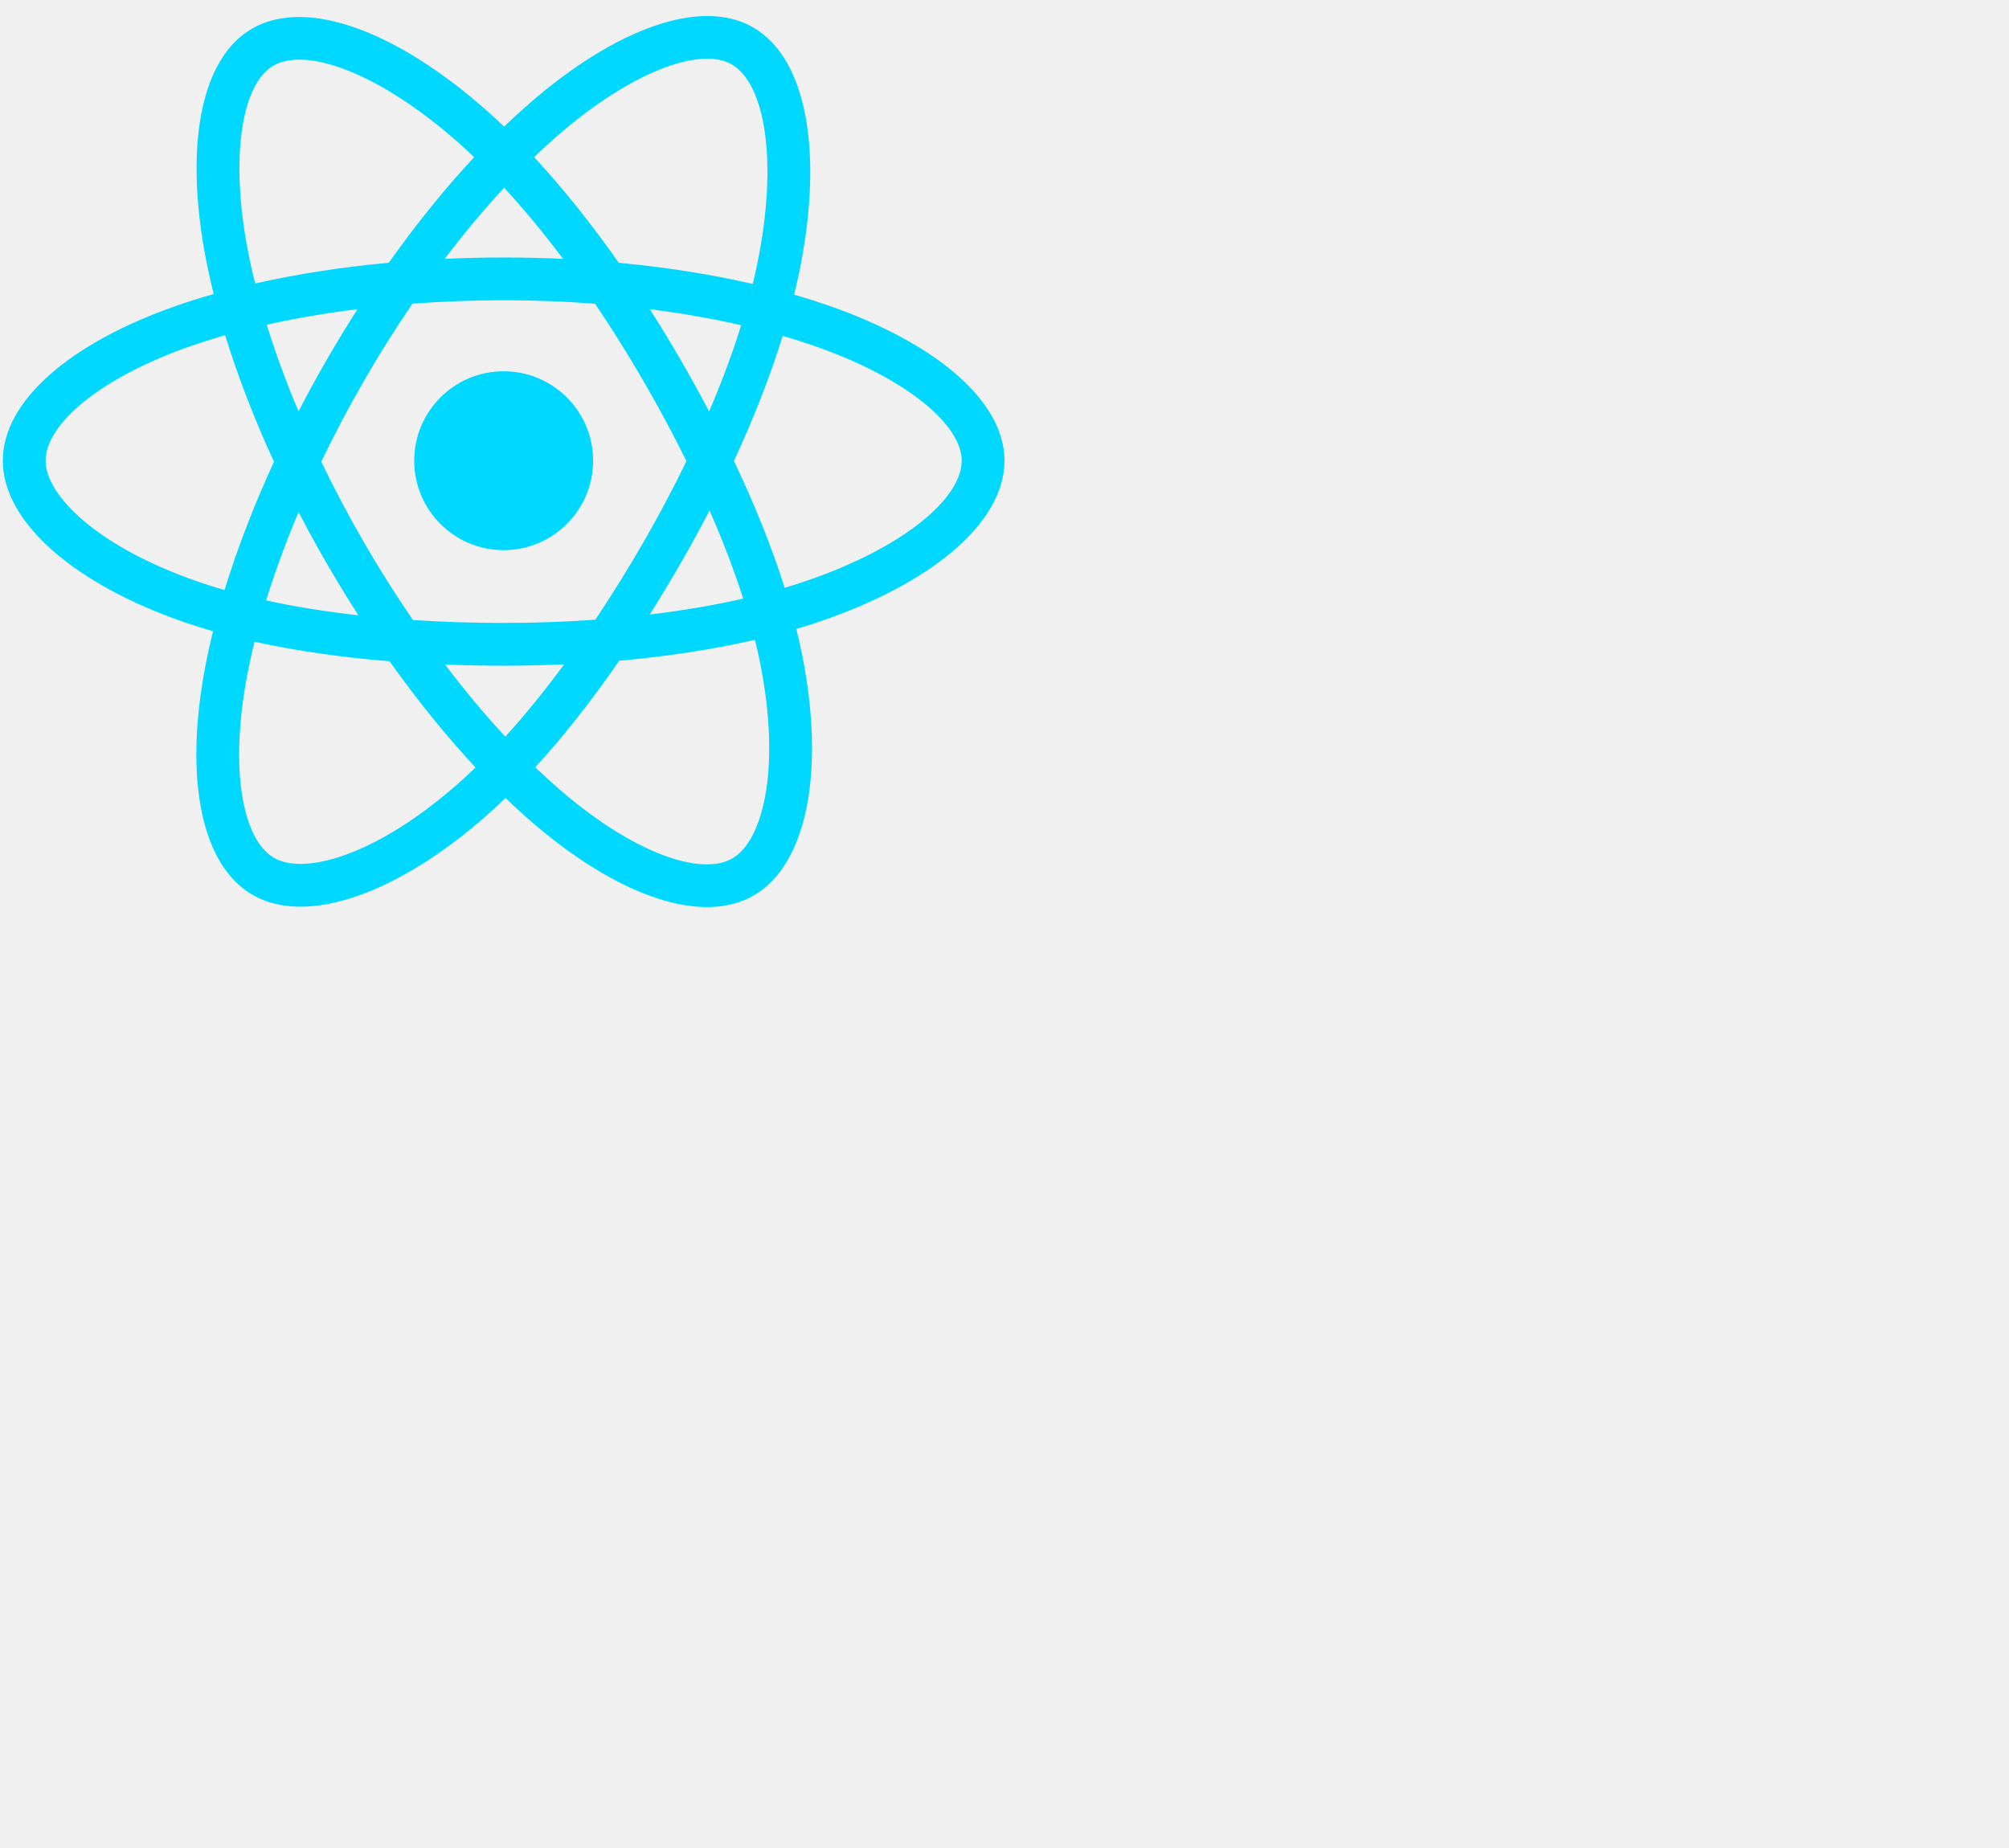
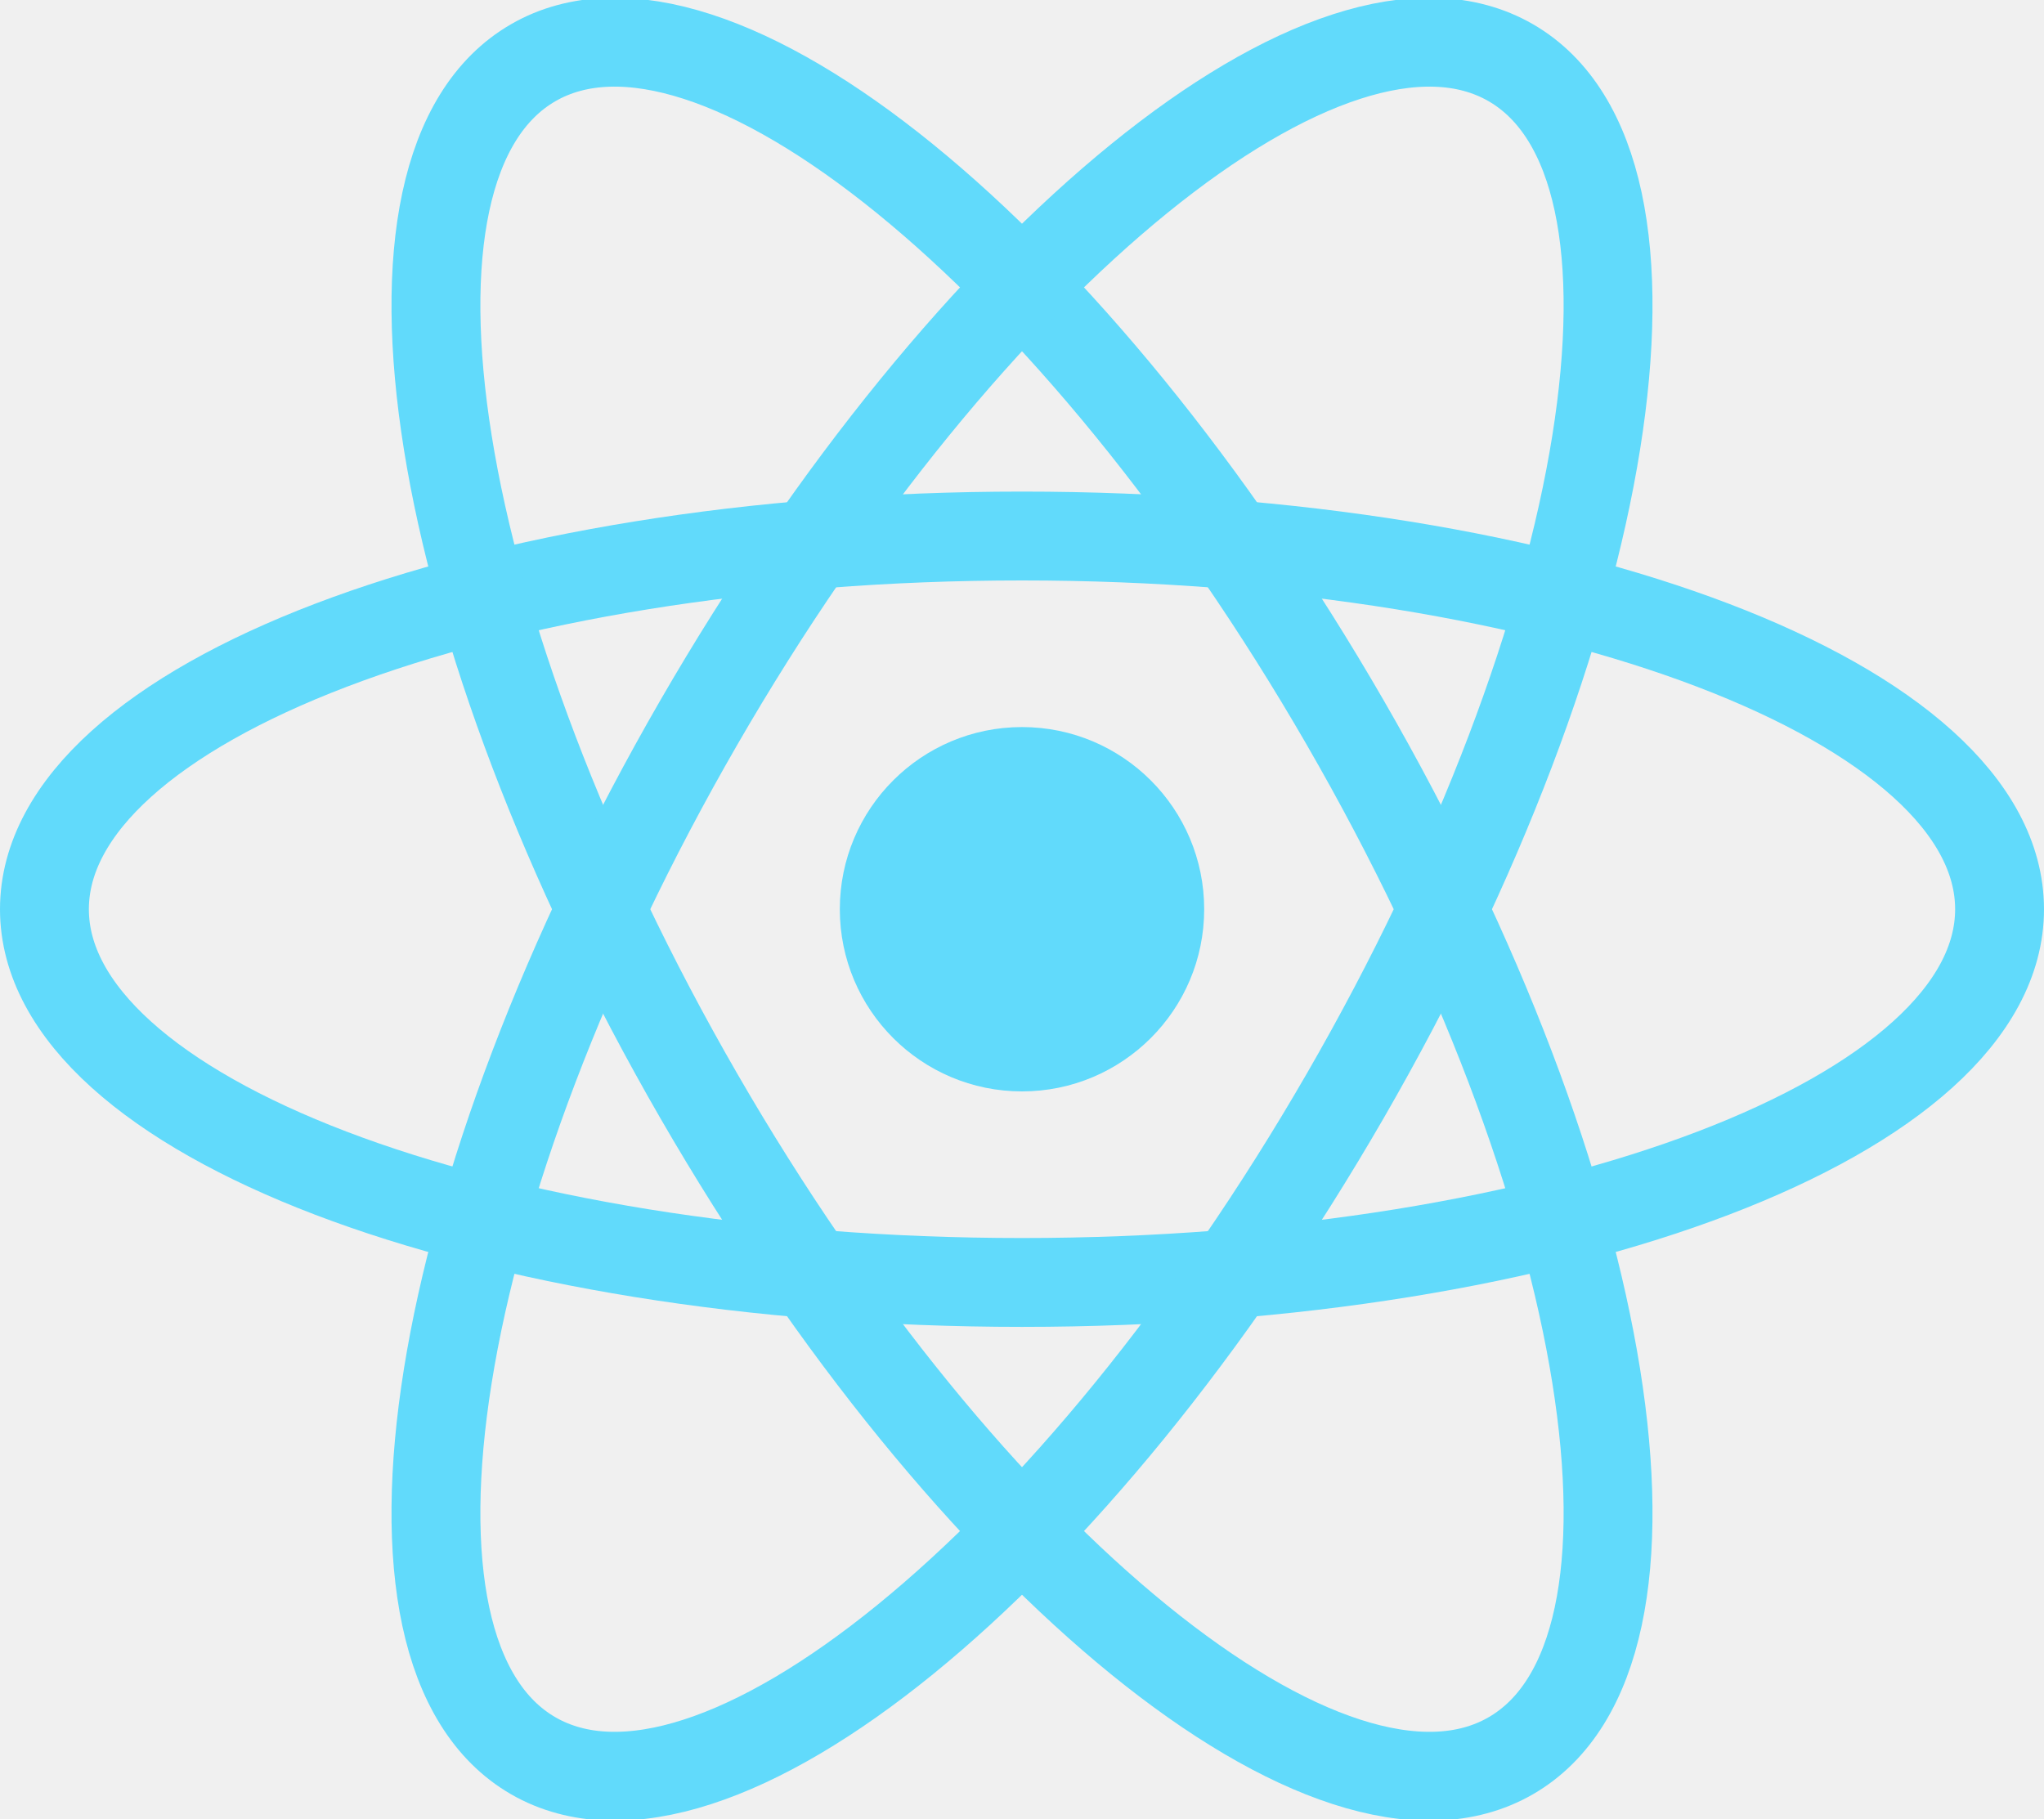
- <svg xmlns="http://www.w3.org/2000/svg" viewBox="0 0 100 92" fill="none">
-   <g clip-path="url(#clip0_724_8679)">
-     <path d="M41.135 15.175C40.604 14.993 40.069 14.825 39.53 14.669C39.62 14.299 39.704 13.934 39.778 13.575C40.993 7.677 40.199 2.926 37.486 1.362C34.885 -0.138 30.631 1.426 26.335 5.164C25.911 5.534 25.497 5.913 25.093 6.303C24.823 6.044 24.547 5.79 24.267 5.541C19.765 1.543 15.252 -0.142 12.542 1.427C9.943 2.931 9.174 7.398 10.267 12.987C10.376 13.54 10.499 14.091 10.636 14.638C9.997 14.82 9.381 15.013 8.791 15.219C3.512 17.059 0.141 19.944 0.141 22.935C0.141 26.025 3.76 29.125 9.258 31.004C9.704 31.155 10.153 31.296 10.606 31.425C10.459 32.015 10.328 32.608 10.214 33.205C9.172 38.697 9.986 43.058 12.578 44.553C15.254 46.097 19.747 44.51 24.122 40.686C24.476 40.375 24.823 40.056 25.162 39.727C25.6 40.15 26.049 40.56 26.51 40.957C30.747 44.603 34.933 46.076 37.522 44.577C40.196 43.029 41.065 38.344 39.937 32.644C39.848 32.198 39.748 31.753 39.638 31.312C39.953 31.218 40.263 31.122 40.565 31.022C46.281 29.128 50 26.067 50 22.935C50 19.933 46.52 17.029 41.135 15.175ZM39.895 29C39.622 29.09 39.343 29.177 39.058 29.262C38.427 27.265 37.575 25.14 36.533 22.946C37.527 20.803 38.346 18.706 38.959 16.722C39.469 16.869 39.964 17.025 40.442 17.189C45.056 18.777 47.87 21.126 47.87 22.935C47.87 24.863 44.83 27.365 39.895 29ZM37.847 33.058C38.346 35.578 38.417 37.857 38.087 39.638C37.79 41.239 37.193 42.306 36.454 42.734C34.883 43.643 31.523 42.461 27.899 39.343C27.471 38.973 27.053 38.592 26.645 38.199C28.05 36.663 29.454 34.877 30.825 32.893C33.235 32.679 35.512 32.329 37.577 31.852C37.677 32.252 37.767 32.654 37.847 33.058ZM17.139 42.577C15.604 43.118 14.381 43.134 13.642 42.708C12.069 41.801 11.415 38.299 12.307 33.602C12.413 33.047 12.534 32.495 12.671 31.947C14.713 32.399 16.974 32.724 19.39 32.92C20.77 34.861 22.214 36.645 23.67 38.208C23.361 38.507 23.044 38.799 22.72 39.083C20.786 40.773 18.847 41.973 17.139 42.577ZM9.947 28.988C7.516 28.157 5.508 27.077 4.132 25.899C2.895 24.84 2.271 23.788 2.271 22.935C2.271 21.12 4.977 18.804 9.492 17.23C10.04 17.039 10.613 16.859 11.208 16.69C11.832 18.72 12.65 20.841 13.638 22.987C12.637 25.165 11.807 27.32 11.177 29.374C10.764 29.255 10.354 29.127 9.947 28.988ZM12.358 12.578C11.421 7.789 12.043 4.177 13.609 3.27C15.277 2.305 18.965 3.681 22.853 7.133C23.107 7.359 23.356 7.589 23.601 7.824C22.152 9.379 20.721 11.15 19.354 13.08C17.009 13.297 14.764 13.646 12.7 14.114C12.573 13.605 12.459 13.092 12.358 12.578ZM33.865 17.888C33.377 17.047 32.872 16.215 32.349 15.395C33.939 15.596 35.464 15.863 36.895 16.189C36.465 17.567 35.93 19.007 35.299 20.483C34.838 19.609 34.36 18.744 33.865 17.888ZM25.094 9.346C26.076 10.41 27.061 11.599 28.028 12.888C26.065 12.795 24.099 12.795 22.135 12.887C23.104 11.609 24.096 10.423 25.094 9.346ZM16.267 17.903C15.778 18.751 15.309 19.611 14.86 20.481C14.24 19.01 13.709 17.564 13.276 16.167C14.698 15.849 16.215 15.588 17.796 15.391C17.267 16.216 16.757 17.054 16.267 17.903ZM17.841 30.631C16.208 30.449 14.668 30.202 13.246 29.892C13.686 28.471 14.229 26.993 14.862 25.491C15.313 26.362 15.784 27.222 16.276 28.071C16.781 28.943 17.304 29.798 17.841 30.631ZM25.153 36.675C24.143 35.586 23.136 34.38 22.153 33.085C23.108 33.122 24.081 33.141 25.07 33.141C26.087 33.141 27.091 33.118 28.08 33.074C27.109 34.394 26.129 35.6 25.153 36.675ZM35.319 25.414C35.986 26.933 36.547 28.403 36.993 29.8C35.548 30.13 33.987 30.396 32.342 30.593C32.869 29.758 33.38 28.912 33.873 28.056C34.375 27.186 34.857 26.305 35.319 25.414ZM32.028 26.992C31.273 28.304 30.475 29.591 29.636 30.851C28.117 30.959 26.594 31.012 25.07 31.011C23.518 31.011 22.009 30.963 20.556 30.869C19.695 29.611 18.882 28.322 18.119 27.003C17.359 25.692 16.65 24.352 15.992 22.986C16.648 21.62 17.356 20.279 18.113 18.967L18.113 18.967C18.869 17.654 19.676 16.37 20.53 15.118C22.013 15.006 23.533 14.948 25.07 14.948C26.614 14.948 28.136 15.007 29.619 15.12C30.464 16.37 31.266 17.649 32.021 18.956C32.781 20.265 33.498 21.599 34.17 22.956C33.505 24.326 32.79 25.672 32.028 26.992ZM36.422 3.207C38.091 4.17 38.741 8.053 37.692 13.145C37.625 13.47 37.55 13.8 37.468 14.136C35.399 13.658 33.153 13.303 30.801 13.083C29.431 11.132 28.012 9.358 26.586 7.823C26.96 7.463 27.342 7.112 27.733 6.771C31.414 3.568 34.855 2.303 36.422 3.207ZM25.07 18.483C27.529 18.483 29.523 20.476 29.523 22.935C29.523 25.394 27.529 27.388 25.07 27.388C22.611 27.388 20.618 25.394 20.618 22.935C20.618 20.476 22.611 18.483 25.07 18.483Z" fill="#00D8FF" />
+ <svg xmlns="http://www.w3.org/2000/svg" viewBox="-11.5 -10.232 23 20.463">
+   <circle cx="0" cy="0" r="2.05" fill="#61dafb" />
+   <g stroke="#61dafb" stroke-width="1" fill="none">
+     <ellipse rx="11" ry="4.2" />
+     <ellipse rx="11" ry="4.2" transform="rotate(60)" />
+     <ellipse rx="11" ry="4.2" transform="rotate(120)" />
  </g>
-   <defs>
-     <clipPath id="clip0_724_8679">
-       <rect width="49.859" height="44.406" fill="white" transform="translate(0.140625 0.797119)" />
-     </clipPath>
-   </defs>
</svg>
